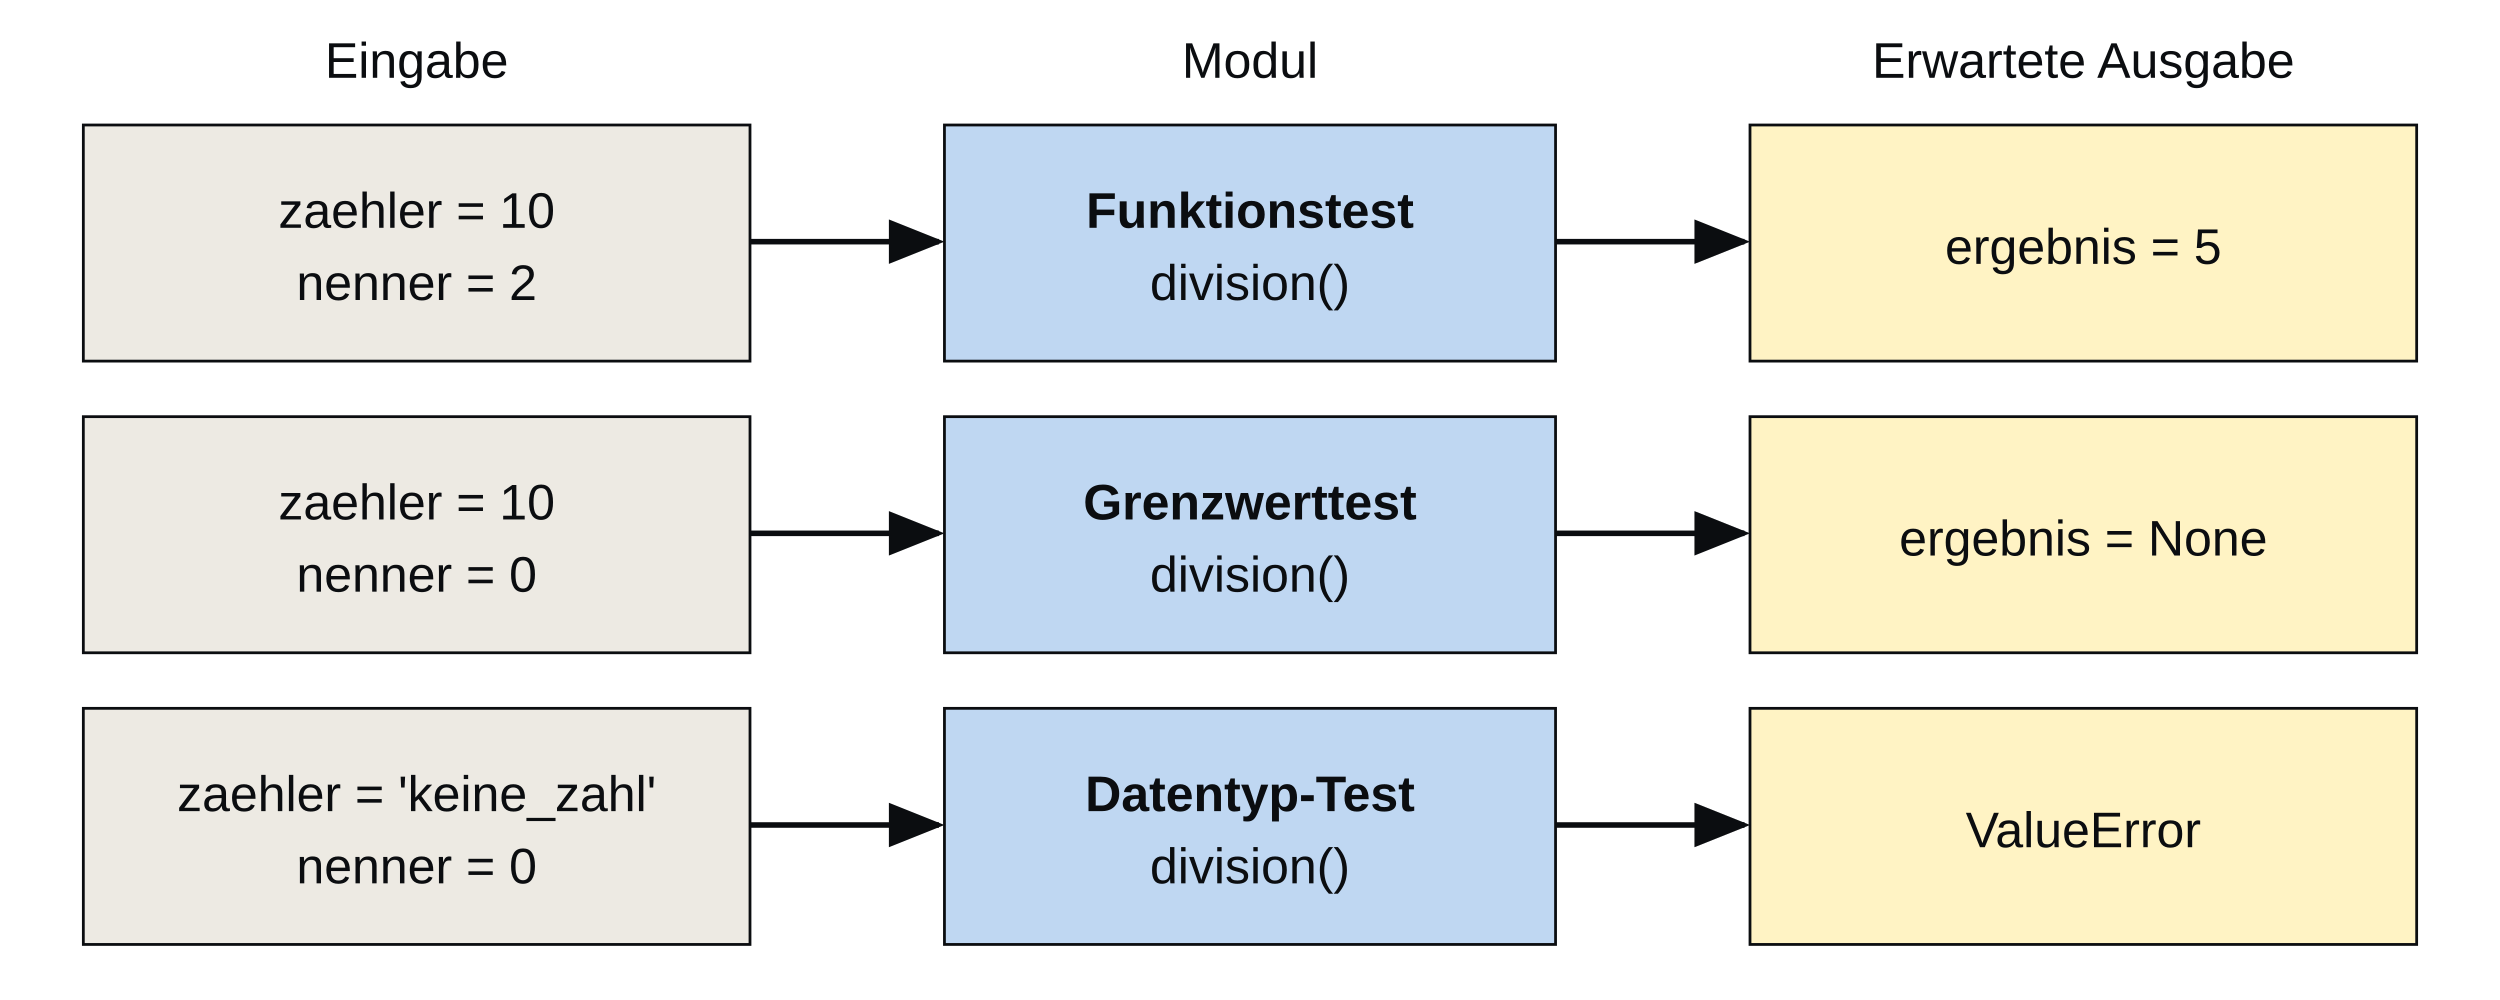
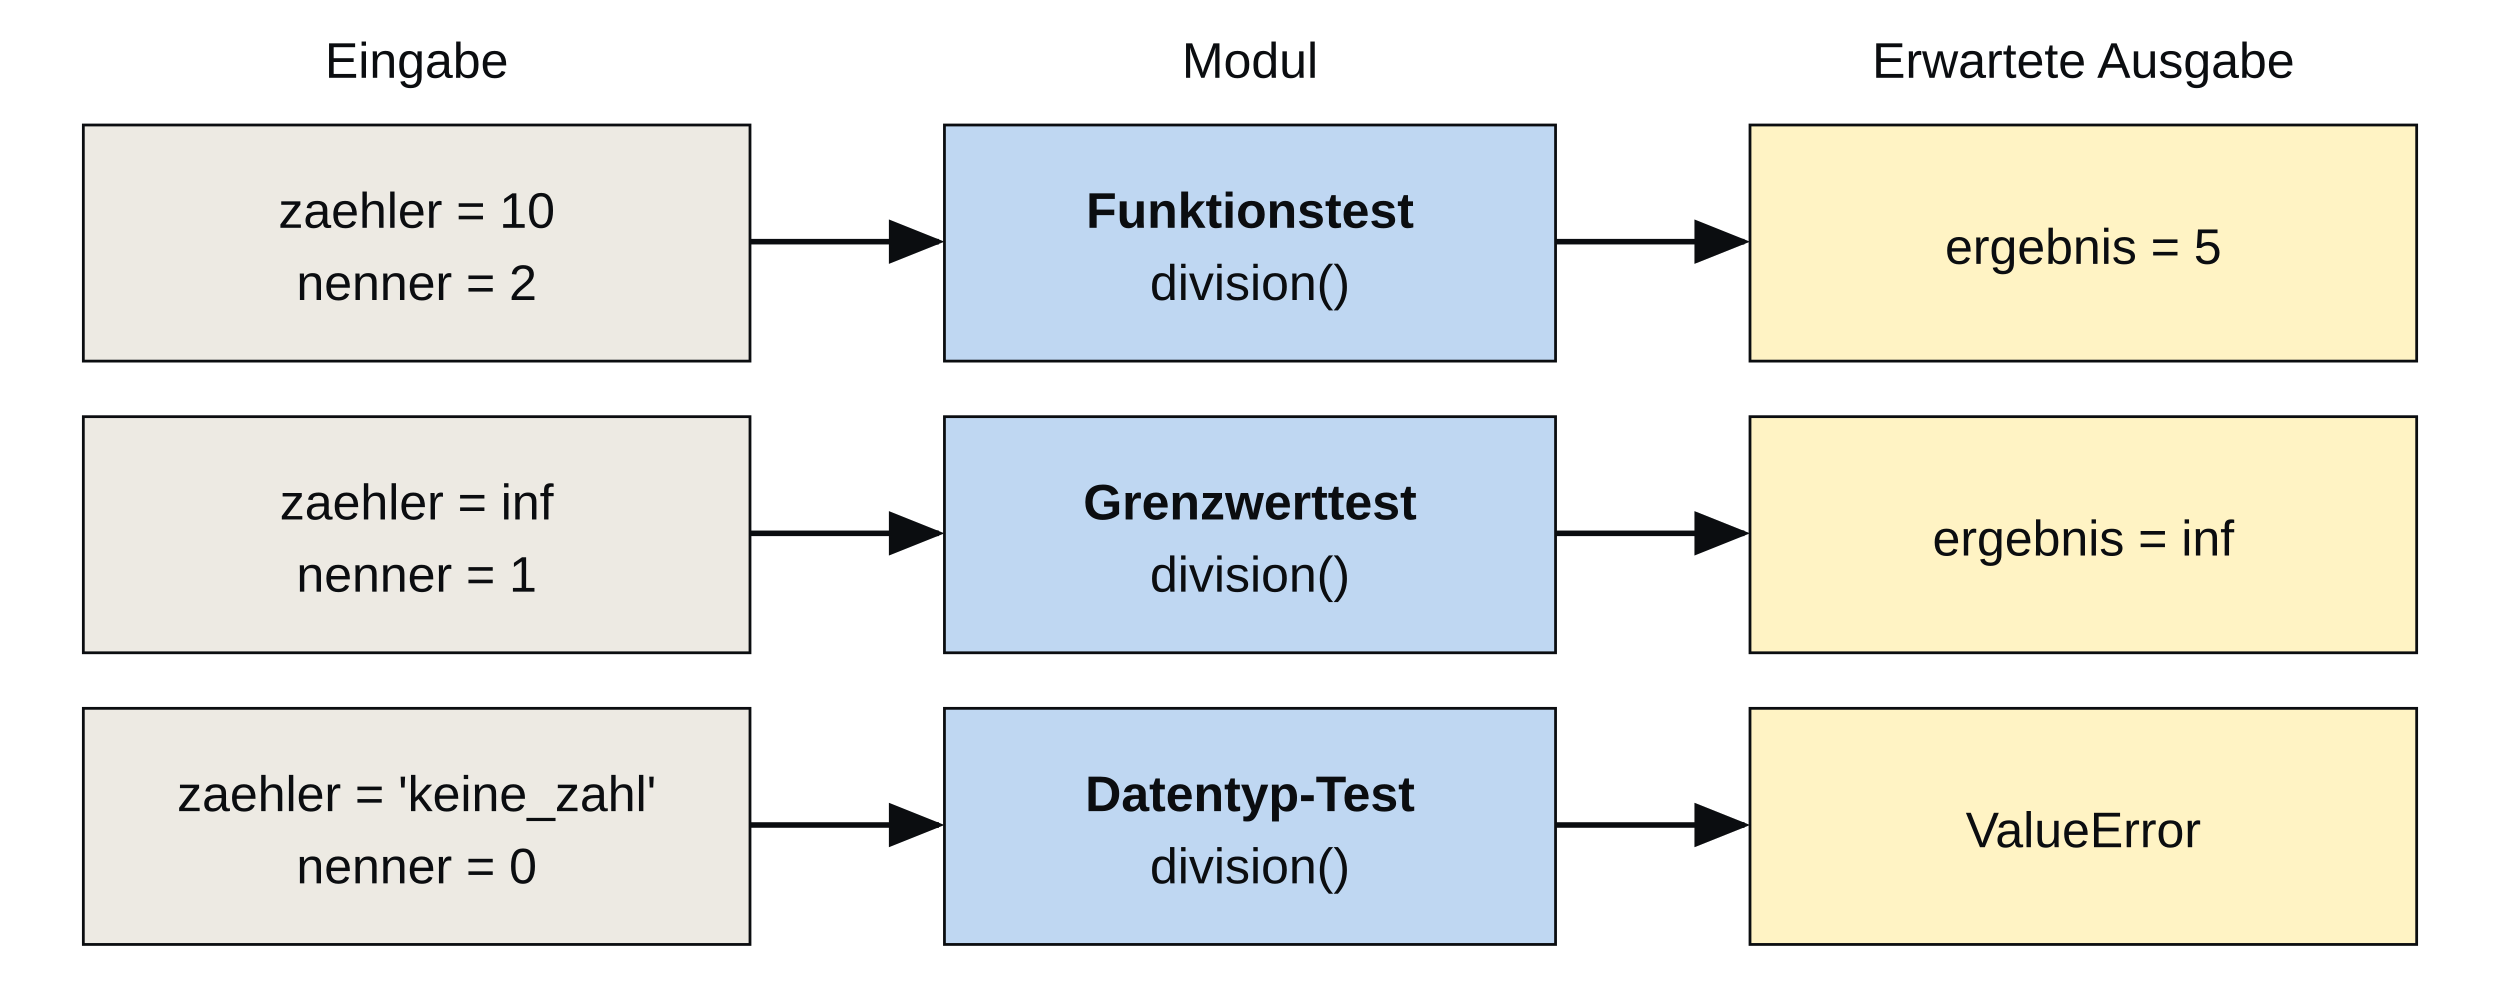
<svg xmlns="http://www.w3.org/2000/svg" viewBox="0 0 900 360" width="900" height="360">
  <defs>
    <marker id="a" markerWidth="10" markerHeight="8" refX="9" refY="4" orient="auto">
      <path d="M0,0 L10,4 L0,8 Z" fill="var(--ink, #0B0D10)" />
    </marker>
  </defs>
  <text x="150" y="28" text-anchor="middle" font-size="18" fill="var(--ink, #0B0D10)" style="font-variant-ligatures:none" font-family="DINPro, Arial, sans-serif">Eingabe</text>
  <text x="450" y="28" text-anchor="middle" font-size="18" fill="var(--ink, #0B0D10)" style="font-variant-ligatures:none" font-family="DINPro, Arial, sans-serif">Modul</text>
  <text x="750" y="28" text-anchor="middle" font-size="18" fill="var(--ink, #0B0D10)" style="font-variant-ligatures:none" font-family="DINPro, Arial, sans-serif">Erwartete Ausgabe</text>
  <rect x="30" y="45" width="240" height="85" fill="var(--bone, #EDEAE3)" stroke="var(--ink, #0B0D10)" />
  <text x="150" y="82" text-anchor="middle" font-size="18" fill="var(--ink, #0B0D10)" style="font-variant-ligatures:none" font-family="DINPro, Arial, sans-serif">zaehler = 10</text>
  <text x="150" y="108" text-anchor="middle" font-size="18" fill="var(--ink, #0B0D10)" style="font-variant-ligatures:none" font-family="DINPro, Arial, sans-serif">nenner = 2</text>
  <line x1="270" y1="87" x2="338" y2="87" stroke="var(--ink, #0B0D10)" stroke-width="2" marker-end="url(#a)" />
  <rect x="340" y="45" width="220" height="85" fill="var(--signal-blue, #BFD7F2)" stroke="var(--ink, #0B0D10)" />
  <text x="450" y="82" text-anchor="middle" font-size="18" font-weight="700" fill="var(--ink, #0B0D10)" style="font-variant-ligatures:none" font-family="DINPro, Arial, sans-serif">Funktionstest</text>
  <text x="450" y="108" text-anchor="middle" font-size="18" fill="var(--ink, #0B0D10)" style="font-variant-ligatures:none" font-family="DINPro, Arial, sans-serif">division()</text>
  <line x1="560" y1="87" x2="628" y2="87" stroke="var(--ink, #0B0D10)" stroke-width="2" marker-end="url(#a)" />
  <rect x="630" y="45" width="240" height="85" fill="var(--signal-yellow-50, #FFF3C4)" stroke="var(--ink, #0B0D10)" />
  <text x="750" y="95" text-anchor="middle" font-size="18" fill="var(--ink, #0B0D10)" style="font-variant-ligatures:none" font-family="DINPro, Arial, sans-serif">ergebnis = 5</text>
  <rect x="30" y="150" width="240" height="85" fill="var(--bone, #EDEAE3)" stroke="var(--ink, #0B0D10)" />
-   <text x="150" y="187" text-anchor="middle" font-size="18" fill="var(--ink, #0B0D10)" style="font-variant-ligatures:none" font-family="DINPro, Arial, sans-serif">zaehler = 10</text>
-   <text x="150" y="213" text-anchor="middle" font-size="18" fill="var(--ink, #0B0D10)" style="font-variant-ligatures:none" font-family="DINPro, Arial, sans-serif">nenner = 0</text>
+   <text x="150" y="187" text-anchor="middle" font-size="18" fill="var(--ink, #0B0D10)" style="font-variant-ligatures:none" font-family="DINPro, Arial, sans-serif">zaehler = inf</text>
+   <text x="150" y="213" text-anchor="middle" font-size="18" fill="var(--ink, #0B0D10)" style="font-variant-ligatures:none" font-family="DINPro, Arial, sans-serif">nenner = 1</text>
  <line x1="270" y1="192" x2="338" y2="192" stroke="var(--ink, #0B0D10)" stroke-width="2" marker-end="url(#a)" />
  <rect x="340" y="150" width="220" height="85" fill="var(--signal-blue, #BFD7F2)" stroke="var(--ink, #0B0D10)" />
  <text x="450" y="187" text-anchor="middle" font-size="18" font-weight="700" fill="var(--ink, #0B0D10)" style="font-variant-ligatures:none" font-family="DINPro, Arial, sans-serif">Grenzwerttest</text>
  <text x="450" y="213" text-anchor="middle" font-size="18" fill="var(--ink, #0B0D10)" style="font-variant-ligatures:none" font-family="DINPro, Arial, sans-serif">division()</text>
  <line x1="560" y1="192" x2="628" y2="192" stroke="var(--ink, #0B0D10)" stroke-width="2" marker-end="url(#a)" />
  <rect x="630" y="150" width="240" height="85" fill="var(--signal-yellow-50, #FFF3C4)" stroke="var(--ink, #0B0D10)" />
-   <text x="750" y="200" text-anchor="middle" font-size="18" fill="var(--ink, #0B0D10)" style="font-variant-ligatures:none" font-family="DINPro, Arial, sans-serif">ergebnis = None</text>
+   <text x="750" y="200" text-anchor="middle" font-size="18" fill="var(--ink, #0B0D10)" style="font-variant-ligatures:none" font-family="DINPro, Arial, sans-serif">ergebnis = inf</text>
  <rect x="30" y="255" width="240" height="85" fill="var(--bone, #EDEAE3)" stroke="var(--ink, #0B0D10)" />
  <text x="150" y="292" text-anchor="middle" font-size="18" fill="var(--ink, #0B0D10)" style="font-variant-ligatures:none" font-family="DINPro, Arial, sans-serif">zaehler = 'keine_zahl'</text>
  <text x="150" y="318" text-anchor="middle" font-size="18" fill="var(--ink, #0B0D10)" style="font-variant-ligatures:none" font-family="DINPro, Arial, sans-serif">nenner = 0</text>
  <line x1="270" y1="297" x2="338" y2="297" stroke="var(--ink, #0B0D10)" stroke-width="2" marker-end="url(#a)" />
  <rect x="340" y="255" width="220" height="85" fill="var(--signal-blue, #BFD7F2)" stroke="var(--ink, #0B0D10)" />
  <text x="450" y="292" text-anchor="middle" font-size="18" font-weight="700" fill="var(--ink, #0B0D10)" style="font-variant-ligatures:none" font-family="DINPro, Arial, sans-serif">Datentyp-Test</text>
  <text x="450" y="318" text-anchor="middle" font-size="18" fill="var(--ink, #0B0D10)" style="font-variant-ligatures:none" font-family="DINPro, Arial, sans-serif">division()</text>
  <line x1="560" y1="297" x2="628" y2="297" stroke="var(--ink, #0B0D10)" stroke-width="2" marker-end="url(#a)" />
  <rect x="630" y="255" width="240" height="85" fill="var(--signal-yellow-50, #FFF3C4)" stroke="var(--ink, #0B0D10)" />
  <text x="750" y="305" text-anchor="middle" font-size="18" fill="var(--ink, #0B0D10)" style="font-variant-ligatures:none" font-family="DINPro, Arial, sans-serif">ValueError</text>
</svg>
